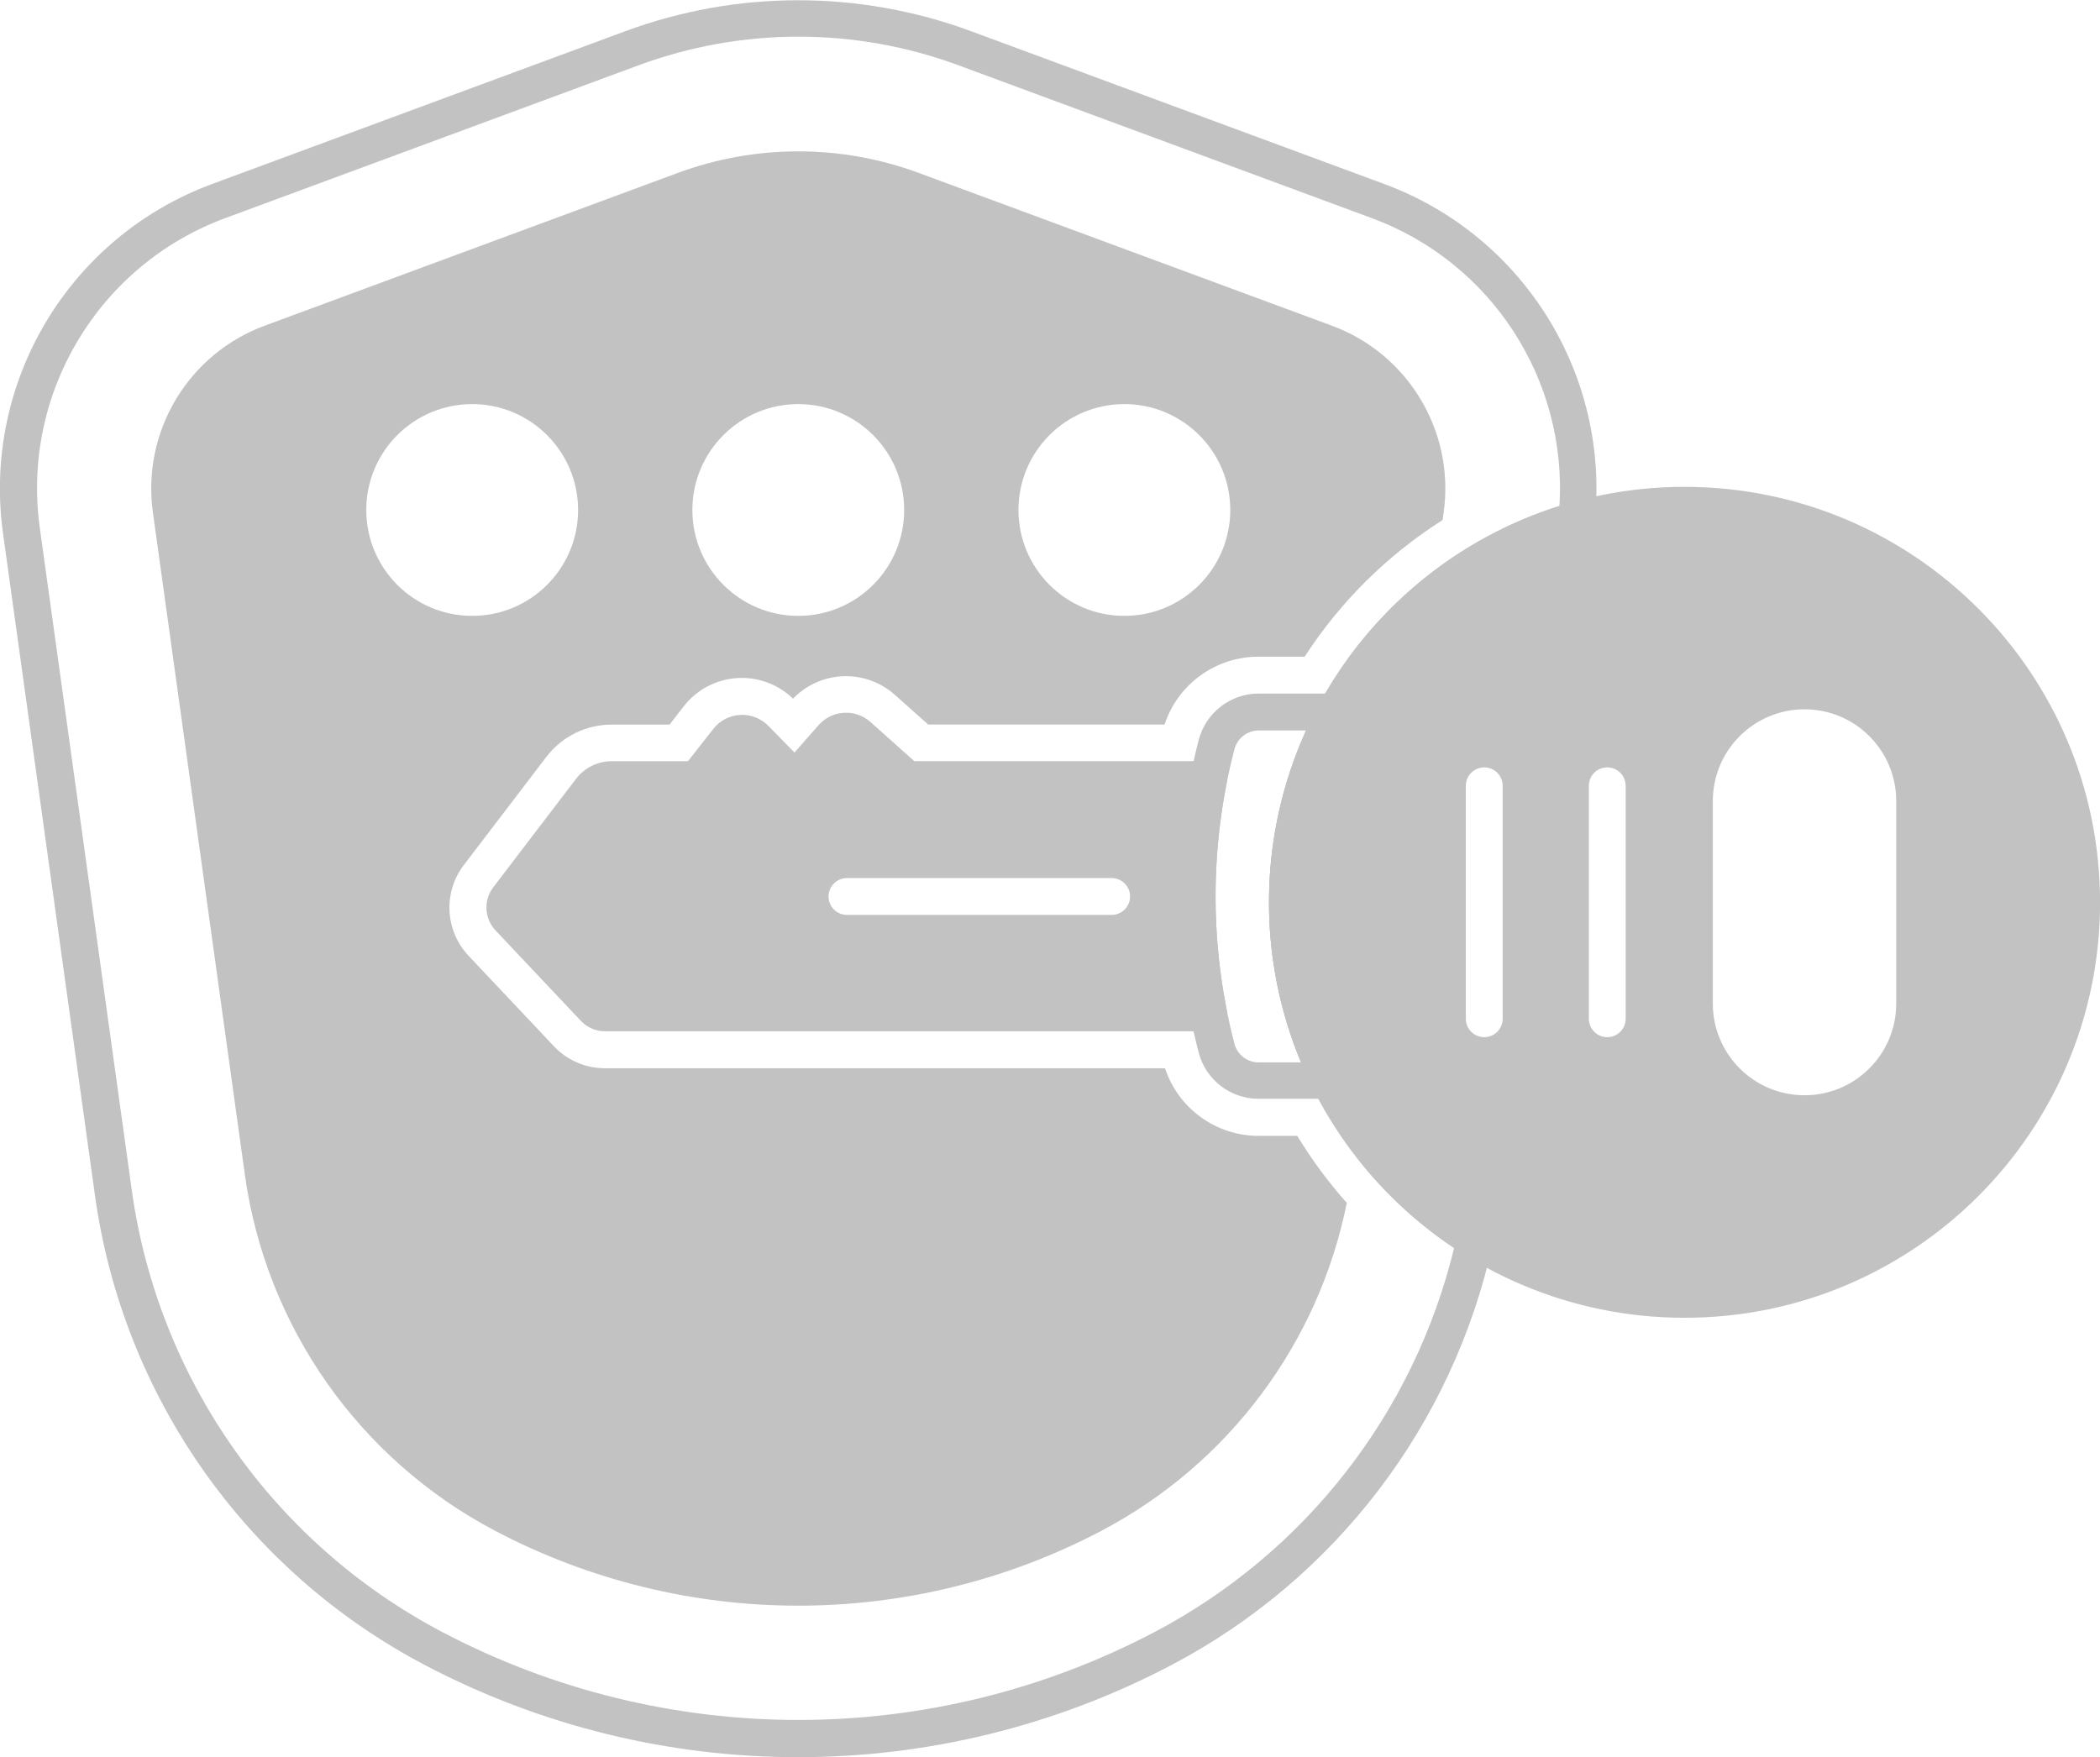
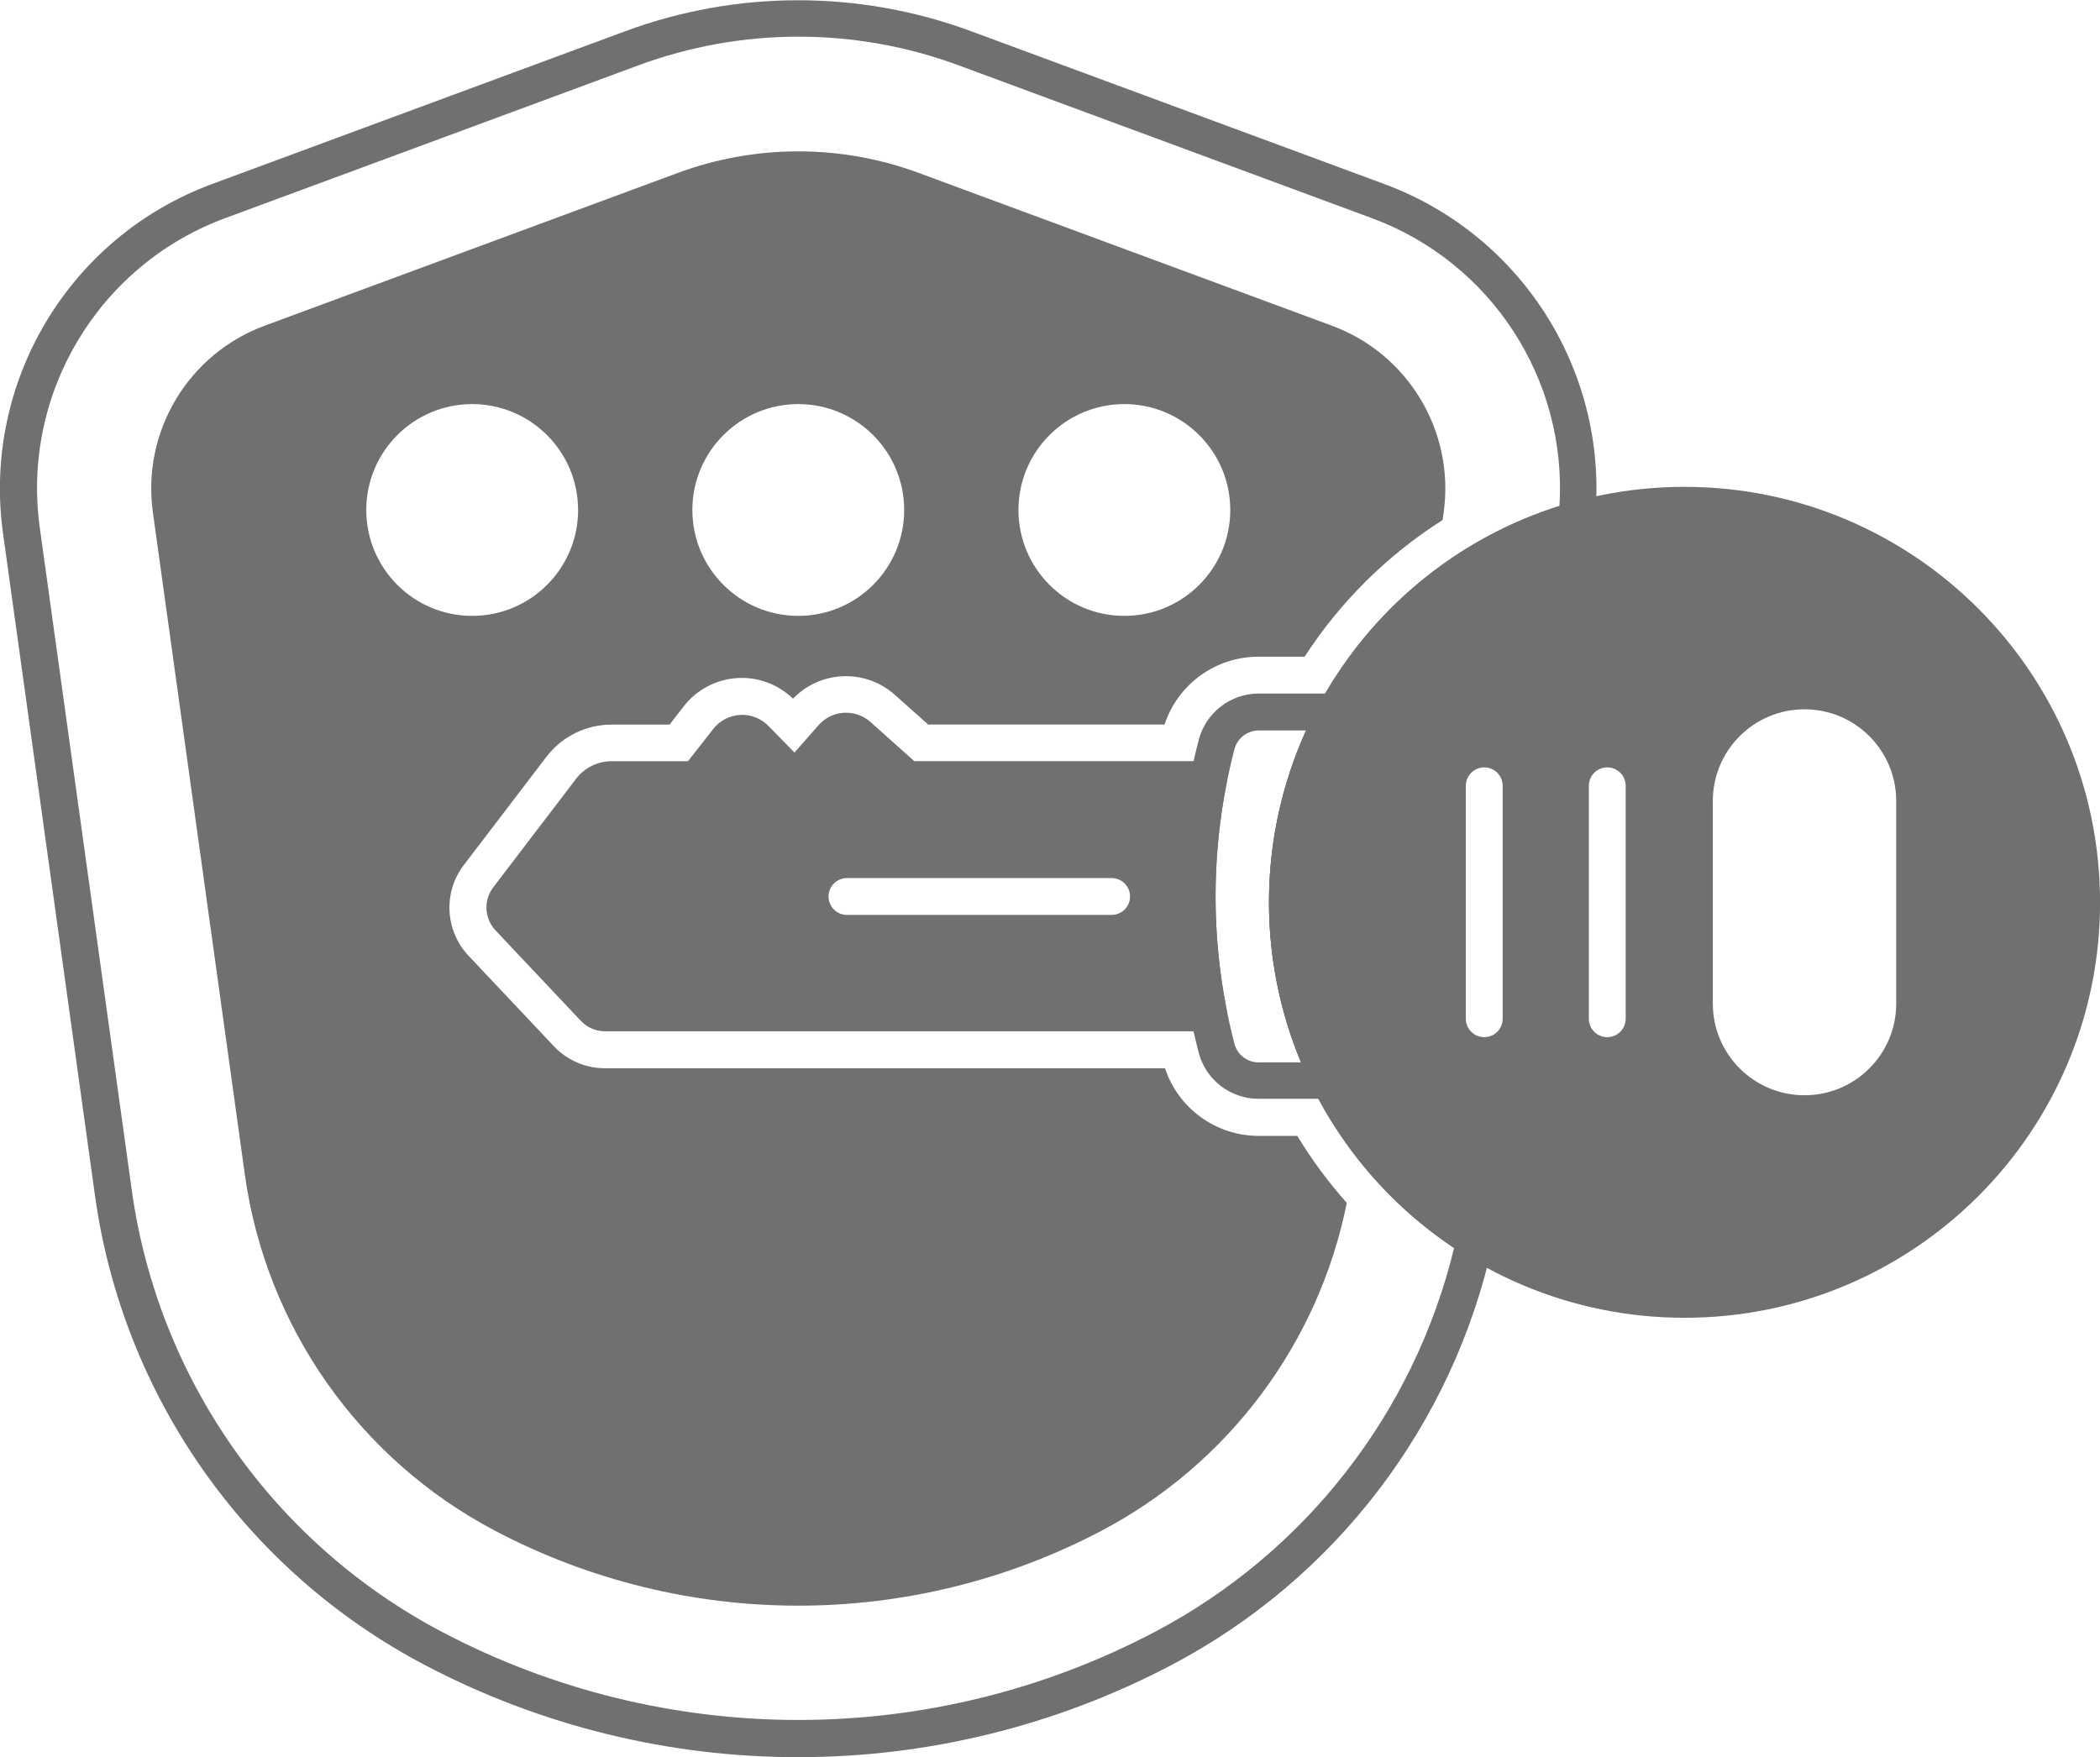
<svg xmlns="http://www.w3.org/2000/svg" width="32.657" height="27.326" viewBox="0 0 32.657 27.326">
  <g id="noun-key-security-4833266" transform="translate(-100.587 -71.249)">
-     <path id="Path_70132" data-name="Path 70132" d="M382.868,236.225a.286.286,0,0,0-.251-.424h-1.2a.965.965,0,0,0-.934.719v0a9.667,9.667,0,0,0,0,4.871v0a.962.962,0,0,0,.929.713l1.108,0a.286.286,0,0,0,.256-.416,5.893,5.893,0,0,1,.091-5.471Zm-.715.149a6.474,6.474,0,0,0-.079,5.164l-.661,0a.389.389,0,0,1-.375-.288,9.109,9.109,0,0,1,0-4.584.392.392,0,0,1,.379-.291h.737Z" transform="translate(-261.254 -153.765)" fill="#c2c2c2" fill-rule="evenodd" />
-     <path id="Path_70133" data-name="Path 70133" d="M220.755,241.031l-.409-.418a.57.57,0,0,0-.858.049l-.392.5h-1.184a.7.7,0,0,0-.559.277l-1.285,1.684a.519.519,0,0,0,.035.671l1.327,1.407a.516.516,0,0,0,.375.162h9.386a.287.287,0,0,0,.281-.342,9.041,9.041,0,0,1,0-3.518.287.287,0,0,0-.281-.342h-4.576l-.681-.608a.57.57,0,0,0-.808.049l-.373.424Zm4.929,1.949h-4.116a.286.286,0,0,0,0,.573h4.116a.286.286,0,0,0,0-.573Z" transform="translate(-107.81 -158.074)" fill="#c2c2c2" fill-rule="evenodd" />
-     <path id="Path_70134" data-name="Path 70134" d="M123.8,90.588a.287.287,0,0,0-.128-.3,5.89,5.89,0,0,1,1.507-10.669.287.287,0,0,0,.207-.246,5.052,5.052,0,0,0-3.272-5.262l-6.427-2.377a7.748,7.748,0,0,0-5.375,0l-6.427,2.377a5.052,5.052,0,0,0-3.251,5.433l1.43,10.3a9.77,9.77,0,0,0,5.126,7.3h0a12.473,12.473,0,0,0,11.618,0h0a9.768,9.768,0,0,0,4.992-6.55Zm-.6.07a9.2,9.2,0,0,1-4.655,5.973h0a11.9,11.9,0,0,1-11.084,0h0a9.2,9.2,0,0,1-4.825-6.872l-1.43-10.3a4.479,4.479,0,0,1,2.883-4.817l6.427-2.377a7.173,7.173,0,0,1,4.978,0l6.427,2.377a4.479,4.479,0,0,1,2.917,4.476A6.463,6.463,0,0,0,123.2,90.659h0Z" transform="translate(0)" fill="#c2c2c2" fill-rule="evenodd" />
-     <path id="Path_70135" data-name="Path 70135" d="M153.669,114.97h.713a7.083,7.083,0,0,1,2.146-2.126l.017-.122a2.7,2.7,0,0,0-1.738-2.9l-6.427-2.377a5.4,5.4,0,0,0-3.744,0l-6.427,2.377a2.7,2.7,0,0,0-1.738,2.9l1.43,10.3a7.417,7.417,0,0,0,3.892,5.543,10.124,10.124,0,0,0,9.429,0,7.417,7.417,0,0,0,3.816-5.1,7.088,7.088,0,0,1-.77-1.042h-.6a1.534,1.534,0,0,1-1.457-1.052H143.5a1.088,1.088,0,0,1-.792-.342l-1.327-1.407a1.092,1.092,0,0,1-.074-1.412l1.285-1.684a1.276,1.276,0,0,1,1.014-.5h.9l.22-.283a1.143,1.143,0,0,1,1.7-.12,1.143,1.143,0,0,1,1.584-.06l.518.462h3.676a1.536,1.536,0,0,1,1.46-1.055Zm-12.232-3.929a1.647,1.647,0,1,0,1.647,1.647A1.648,1.648,0,0,0,141.436,111.041Zm10.142,0a1.647,1.647,0,1,0,1.647,1.647A1.648,1.648,0,0,0,151.579,111.041Zm-5.071,0a1.647,1.647,0,1,0,1.647,1.647A1.648,1.648,0,0,0,146.507,111.041Z" transform="translate(-33.507 -33.507)" fill="#c2c2c2" fill-rule="evenodd" />
-     <path id="Path_70136" data-name="Path 70136" d="M408.053,186.75a6.462,6.462,0,1,0,6.462,6.462,6.465,6.465,0,0,0-6.462-6.462Zm.44,4.886v3.151a1.426,1.426,0,1,0,2.852,0v-3.151a1.426,1.426,0,1,0-2.852,0Zm-3.841-.236v3.623a.286.286,0,0,0,.573,0V191.4a.286.286,0,0,0-.573,0Zm1.913,0v3.623a.286.286,0,0,0,.573,0V191.4a.286.286,0,0,0-.573,0Z" transform="translate(-281.27 -107.929)" fill="#c2c2c2" fill-rule="evenodd" />
+     <path id="Path_70132" data-name="Path 70132" d="M382.868,236.225a.286.286,0,0,0-.251-.424h-1.2a.965.965,0,0,0-.934.719v0a9.667,9.667,0,0,0,0,4.871v0a.962.962,0,0,0,.929.713l1.108,0a.286.286,0,0,0,.256-.416,5.893,5.893,0,0,1,.091-5.471Zm-.715.149a6.474,6.474,0,0,0-.079,5.164l-.661,0a.389.389,0,0,1-.375-.288,9.109,9.109,0,0,1,0-4.584.392.392,0,0,1,.379-.291h.737Z" transform="translate(-261.254 -153.765)" fill="#707070" fill-rule="evenodd" />
+     <path id="Path_70133" data-name="Path 70133" d="M220.755,241.031l-.409-.418a.57.57,0,0,0-.858.049l-.392.5h-1.184a.7.7,0,0,0-.559.277l-1.285,1.684a.519.519,0,0,0,.035.671l1.327,1.407a.516.516,0,0,0,.375.162h9.386a.287.287,0,0,0,.281-.342,9.041,9.041,0,0,1,0-3.518.287.287,0,0,0-.281-.342h-4.576l-.681-.608a.57.57,0,0,0-.808.049l-.373.424Zm4.929,1.949h-4.116a.286.286,0,0,0,0,.573h4.116a.286.286,0,0,0,0-.573Z" transform="translate(-107.81 -158.074)" fill="#707070" fill-rule="evenodd" />
+     <path id="Path_70134" data-name="Path 70134" d="M123.8,90.588a.287.287,0,0,0-.128-.3,5.89,5.89,0,0,1,1.507-10.669.287.287,0,0,0,.207-.246,5.052,5.052,0,0,0-3.272-5.262l-6.427-2.377a7.748,7.748,0,0,0-5.375,0l-6.427,2.377a5.052,5.052,0,0,0-3.251,5.433l1.43,10.3a9.77,9.77,0,0,0,5.126,7.3h0a12.473,12.473,0,0,0,11.618,0h0a9.768,9.768,0,0,0,4.992-6.55Zm-.6.07a9.2,9.2,0,0,1-4.655,5.973h0a11.9,11.9,0,0,1-11.084,0h0a9.2,9.2,0,0,1-4.825-6.872l-1.43-10.3a4.479,4.479,0,0,1,2.883-4.817l6.427-2.377a7.173,7.173,0,0,1,4.978,0l6.427,2.377a4.479,4.479,0,0,1,2.917,4.476A6.463,6.463,0,0,0,123.2,90.659h0Z" transform="translate(0)" fill="#707070" fill-rule="evenodd" />
+     <path id="Path_70135" data-name="Path 70135" d="M153.669,114.97h.713a7.083,7.083,0,0,1,2.146-2.126l.017-.122a2.7,2.7,0,0,0-1.738-2.9l-6.427-2.377a5.4,5.4,0,0,0-3.744,0l-6.427,2.377a2.7,2.7,0,0,0-1.738,2.9l1.43,10.3a7.417,7.417,0,0,0,3.892,5.543,10.124,10.124,0,0,0,9.429,0,7.417,7.417,0,0,0,3.816-5.1,7.088,7.088,0,0,1-.77-1.042h-.6a1.534,1.534,0,0,1-1.457-1.052H143.5a1.088,1.088,0,0,1-.792-.342l-1.327-1.407a1.092,1.092,0,0,1-.074-1.412l1.285-1.684a1.276,1.276,0,0,1,1.014-.5h.9l.22-.283a1.143,1.143,0,0,1,1.7-.12,1.143,1.143,0,0,1,1.584-.06l.518.462h3.676a1.536,1.536,0,0,1,1.46-1.055Zm-12.232-3.929a1.647,1.647,0,1,0,1.647,1.647A1.648,1.648,0,0,0,141.436,111.041Zm10.142,0a1.647,1.647,0,1,0,1.647,1.647A1.648,1.648,0,0,0,151.579,111.041Zm-5.071,0a1.647,1.647,0,1,0,1.647,1.647A1.648,1.648,0,0,0,146.507,111.041Z" transform="translate(-33.507 -33.507)" fill="#707070" fill-rule="evenodd" />
+     <path id="Path_70136" data-name="Path 70136" d="M408.053,186.75a6.462,6.462,0,1,0,6.462,6.462,6.465,6.465,0,0,0-6.462-6.462Zm.44,4.886v3.151a1.426,1.426,0,1,0,2.852,0v-3.151a1.426,1.426,0,1,0-2.852,0Zm-3.841-.236v3.623a.286.286,0,0,0,.573,0V191.4a.286.286,0,0,0-.573,0Zm1.913,0v3.623a.286.286,0,0,0,.573,0V191.4a.286.286,0,0,0-.573,0Z" transform="translate(-281.27 -107.929)" fill="#707070" fill-rule="evenodd" />
  </g>
</svg>
